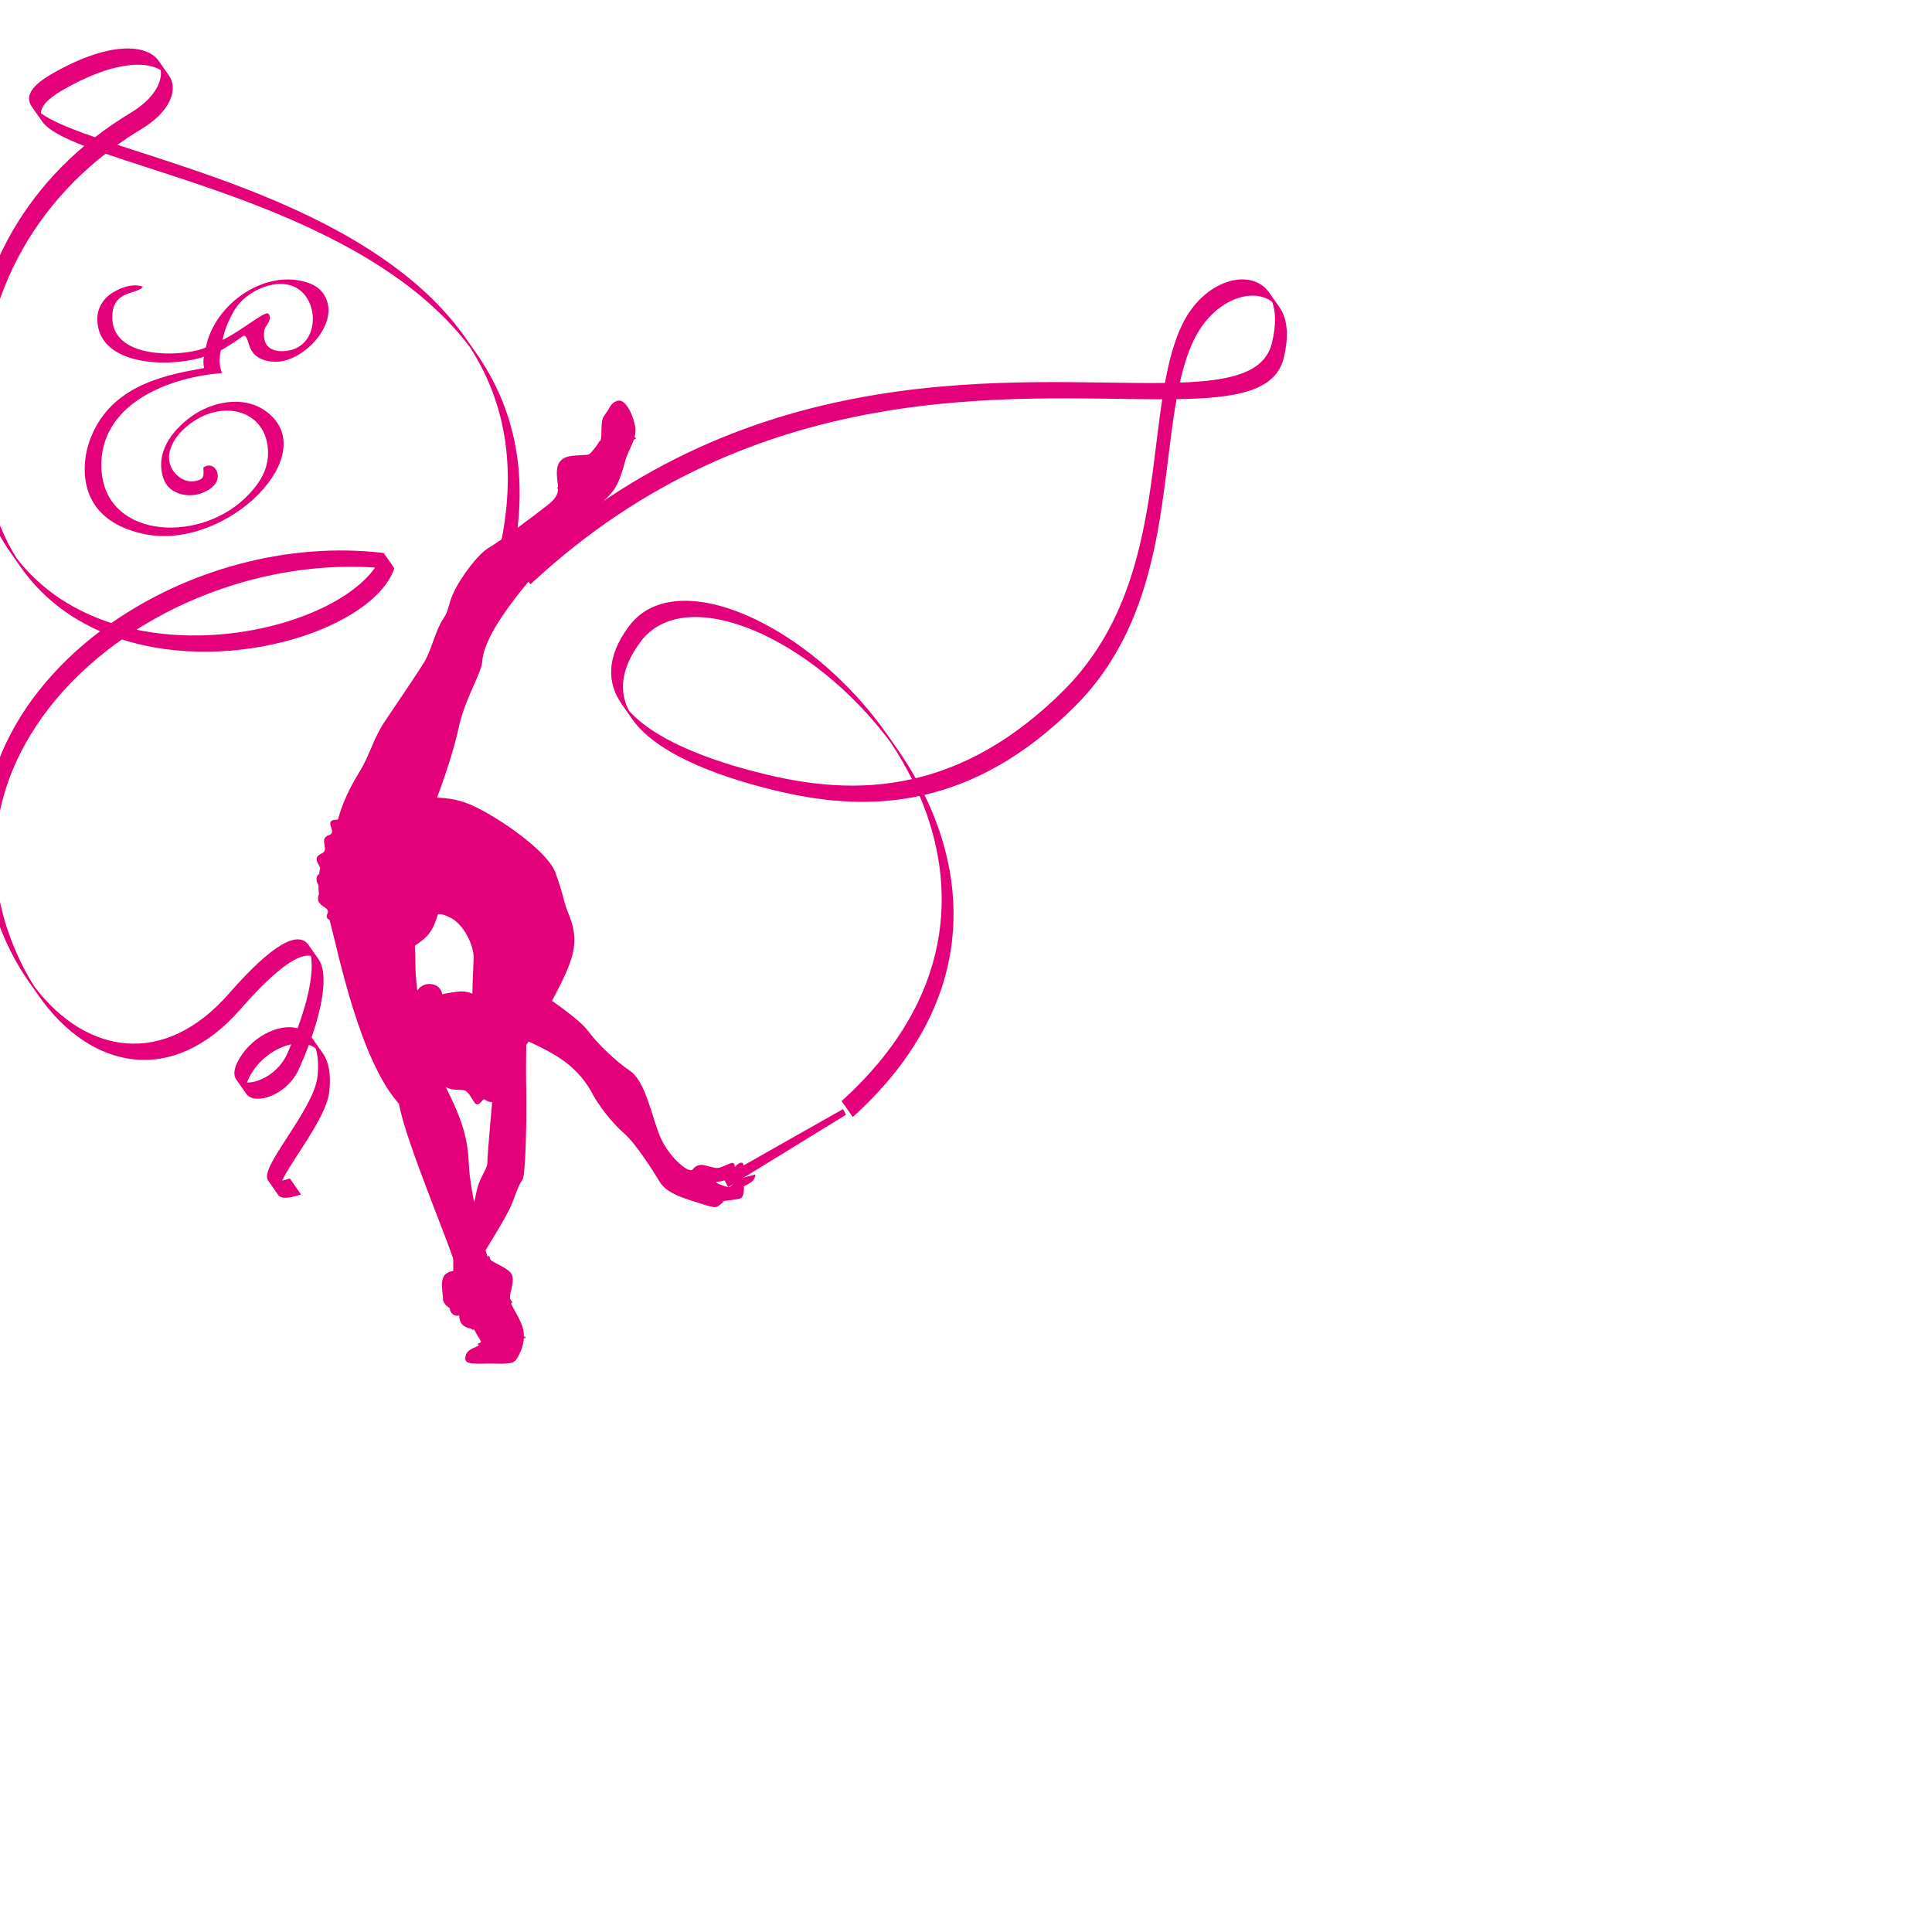
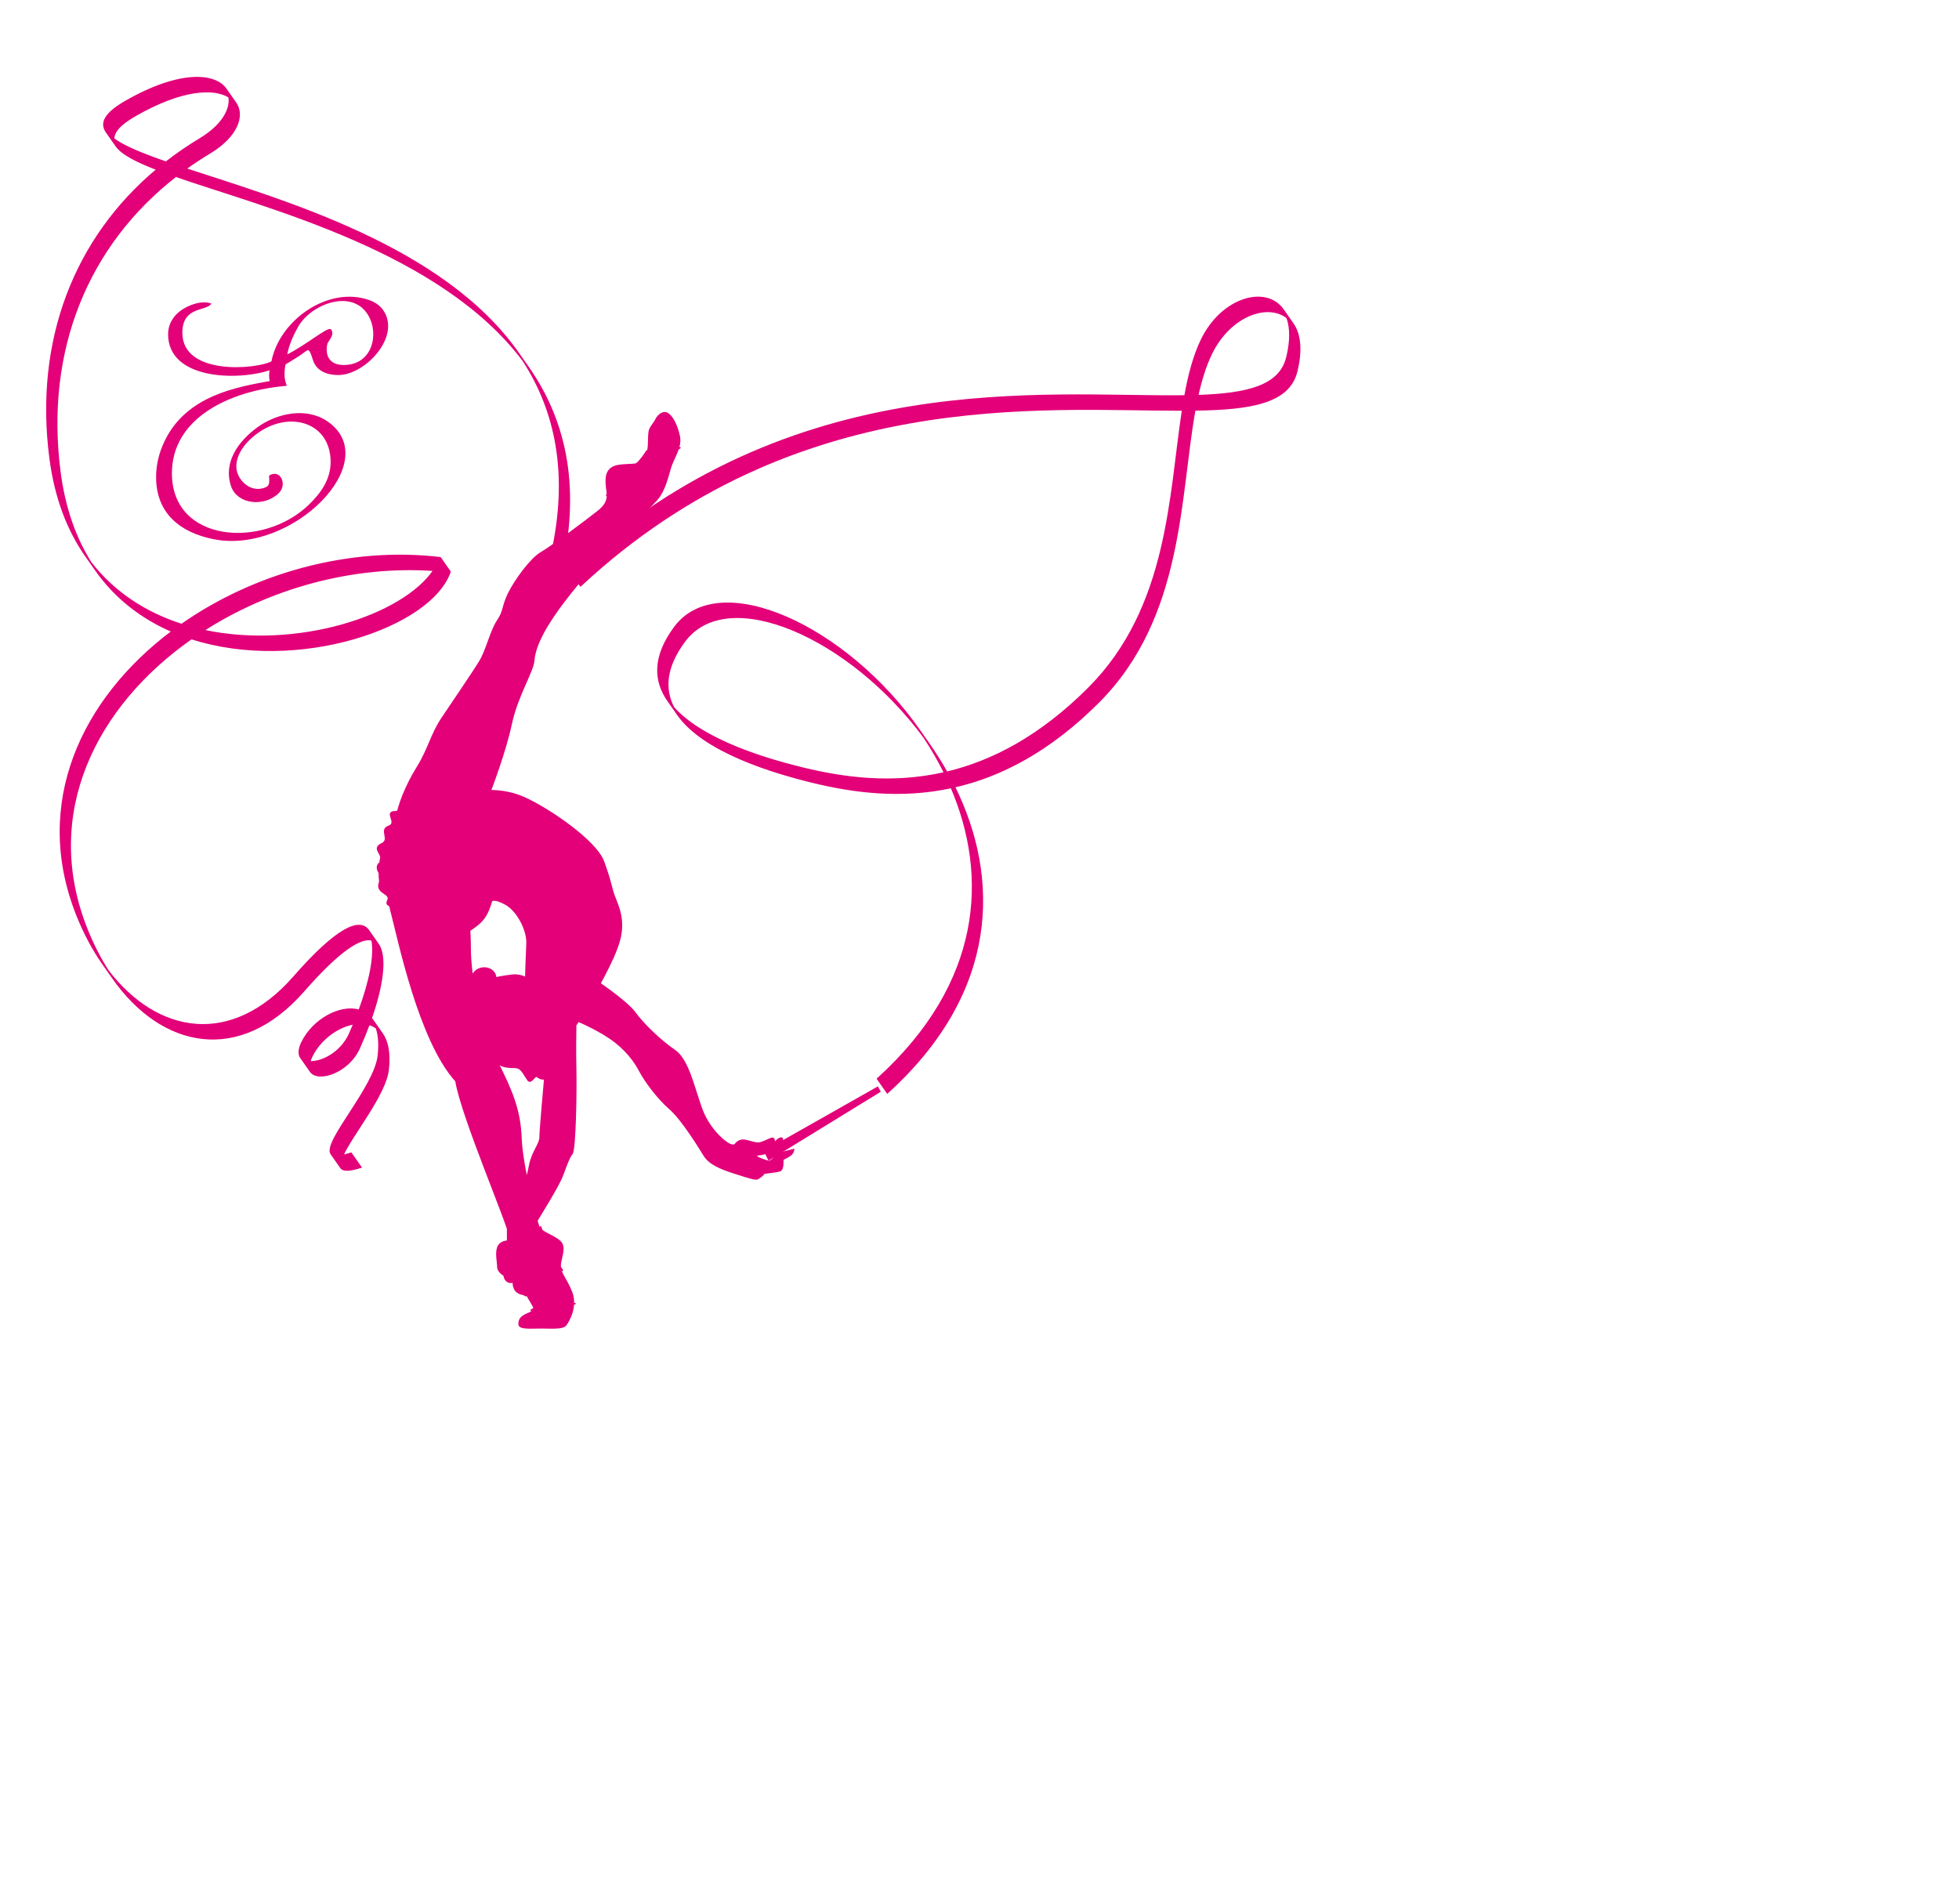
- <svg xmlns="http://www.w3.org/2000/svg" version="1.1" viewBox="52.863 9.426 264.735 264.287" role="img" aria-label="ELITE">
+ <svg xmlns="http://www.w3.org/2000/svg" version="1.1" viewBox="42 5 282 274" role="img" aria-label="ELITE">
  <g id="Layer1000">
    <path d=" M93.943,173.036 C92.252,173.573 91.386,173.547 91.085,173.117 L89.678,171.107 C88.498,169.422 95.95,161.548 96.466,156.993 C96.656,155.316 96.536,153.995 96.193,152.984 C95.866,152.748 95.504,152.575 95.119,152.462 C94.709,153.57 94.244,154.707 93.732,155.851 C92.119,159.455 87.761,160.757 86.718,159.267 L85.311,157.258 C84.986,156.793 84.983,156.057 85.486,155.034 C87.093,151.768 90.999,149.651 93.712,150.452 C95.237,146.327 95.996,142.595 95.563,140.319 C93.912,139.857 90.805,141.838 85.72,147.649 C76.478,158.213 65.316,155.895 58.228,145.772 L56.821,143.763 C55.407,141.743 54.155,139.413 53.112,136.812 C46.635,120.651 53.878,105.576 66.794,95.892 C62.505,94.041 58.654,91.169 55.749,87.019 L54.342,85.01 C51.785,81.358 49.96,76.72 49.21,70.926 C47.017,53.981 52.79,39.278 64.617,29.389 C61.643,28.247 59.541,27.166 58.731,26.009 L57.324,24 C56.41,22.694 57.138,21.293 60.102,19.597 C67.933,15.117 72.967,15.612 74.514,17.822 L75.921,19.831 C77.201,21.659 76.098,24.66 72.223,26.992 C71.009,27.723 69.841,28.494 68.719,29.305 C82.799,33.94 105.828,40.449 116.621,55.864 L118.028,57.873 C123.172,65.22 125.537,74.591 122.826,86.746 L121.419,84.737 C124.003,73.148 121.975,64.091 117.322,56.904 C105.466,41.13 80.648,34.987 67.305,30.365 C54.616,40.247 48.346,55.39 50.617,72.935 C51.298,78.199 52.867,82.51 55.066,85.993 C58.516,90.446 63.118,93.3 68.145,94.915 C78.536,87.64 92.222,83.747 105.373,85.298 L106.779,87.307 C104.017,95.288 84.822,101.83 69.552,96.924 C55.798,106.552 47.82,122.105 54.519,138.821 C55.388,140.989 56.403,142.969 57.535,144.738 C64.643,154.024 75.375,155.855 84.313,145.64 C90.524,138.542 93.784,137.158 95.045,138.96 L96.452,140.969 L96.635,141.28 C97.582,143.197 96.991,147.107 95.434,151.584 C95.497,151.661 95.559,151.74 95.617,151.824 L97.024,153.833 C97.777,154.908 98.146,156.587 97.873,159.002 C97.464,162.609 92.708,168.296 91.331,171.344 C91.675,171.278 92.074,171.174 92.536,171.027 L93.943,173.036 Z Z M65.898,28.355 C67.443,27.151 69.084,26.026 70.816,24.983 C73.968,23.086 75.286,20.747 74.979,18.956 C72.783,17.586 68.153,17.805 61.509,21.606 C59.293,22.874 58.327,23.977 58.362,24.999 C59.872,26.108 62.514,27.183 65.898,28.355 Z Z M104.457,87.094 C92.755,86.28 80.807,89.642 71.285,95.757 C84.733,98.672 100.047,93.69 104.457,87.094 Z Z M92.958,152.373 C90.627,152.769 88.106,154.579 86.893,157.043 C86.748,157.338 86.645,157.609 86.579,157.856 C88.318,157.975 91.106,156.566 92.325,153.842 C92.545,153.35 92.756,152.86 92.958,152.373 Z" style="stroke-width: 0.216; stroke: #e30079; stroke-dasharray: none; stroke-linecap: butt; stroke-linejoin: miter; fill-rule: evenodd; fill: #e30079; " id="path2" />
    <path d=" M124.164,87.315 C156.057,57.616 192.641,62.281 212.582,62.004 C213.129,58.983 213.843,56.25 214.951,53.949 C217.886,47.852 224.257,46.106 226.701,49.595 L228.108,51.605 C229.096,53.017 229.442,55.286 228.656,58.471 C227.55,62.958 222.166,63.9 213.989,64.013 C211.734,76.474 212.348,93.841 200.135,106.073 C193.037,113.181 186.006,116.756 179.385,118.267 C185.832,131.335 185.843,147.708 169.735,162.32 L168.328,160.31 C183.582,146.473 184.38,131.057 178.947,118.363 C171.579,119.948 164.73,119.005 158.878,117.574 C153.495,116.257 143.343,113.27 139.574,107.887 L138.167,105.878 C136.186,103.049 135.969,99.558 139.133,95.299 C145.509,86.721 163.814,95.098 174.331,110.117 L175.738,112.126 C176.651,113.431 177.505,114.786 178.288,116.184 C184.819,114.633 191.741,111.061 198.728,104.064 C210.293,92.481 210.356,76.293 212.244,64.027 C191.966,64.053 156.554,60.473 125.571,89.324 L124.164,87.315 Z Z M175.021,111.133 C164.409,96.744 146.773,88.922 140.54,97.309 C137.744,101.07 137.589,104.233 138.956,106.87 C143.201,111.631 152.429,114.331 157.471,115.564 C163.439,117.025 170.443,117.977 177.978,116.257 C177.103,114.484 176.109,112.772 175.021,111.133 Z Z M214.399,61.963 C221.554,61.727 226.227,60.607 227.25,56.462 C227.851,54.023 227.79,52.122 227.284,50.73 C224.45,48.499 219.005,50.458 216.357,55.958 C215.506,57.726 214.888,59.751 214.399,61.963 Z" style="stroke-width: 0.216; stroke: #e30079; stroke-dasharray: none; stroke-linecap: butt; stroke-linejoin: miter; fill-rule: evenodd; fill: #e30079; " id="path3" />
    <path d=" M112.602,118.787 C112.602,118.787 114.716,113.304 115.578,109.231 C116.439,105.159 118.713,101.688 118.83,100.084 C119.183,95.237 126.557,87.525 129.793,83.738 C131.634,81.584 135.197,78.431 136.49,76.983 C137.782,75.534 138.154,73.321 138.585,72.068 C139.016,70.815 140.094,69.293 139.78,67.825 C139.467,66.356 138.878,65.097 138.173,64.588 C137.469,64.079 136.685,64.862 136.45,65.371 C136.215,65.88 135.55,66.546 135.471,67.094 C135.191,69.058 135.891,70.516 133.625,71.774 C133.273,71.97 131.242,71.813 130.381,72.205 C129.519,72.597 129.206,73.282 129.284,74.653 C129.362,76.023 129.99,77.12 128.109,78.608 C126.228,80.096 121.394,83.707 119.906,84.568 C118.418,85.43 116.165,88.516 115.225,90.434 C114.285,92.353 114.619,92.901 113.64,94.35 C112.661,95.799 112.074,98.562 111.095,100.185 C110.116,101.808 107.197,106.059 105.631,108.409 C104.064,110.759 103.712,112.834 102.106,115.419 C100.501,118.004 99.287,120.941 99.013,123.094 C98.739,125.248 98.504,128.185 98.504,128.185 C98.504,128.185 100.971,123.447 104.809,122.037 C108.646,120.627 112.602,118.787 112.602,118.787 Z" style="stroke-width: 0.216; stroke: #e30079; stroke-dasharray: none; stroke-linecap: butt; stroke-linejoin: miter; fill-rule: evenodd; fill: #e30079; " id="path4" />
    <path d=" M120.157,147.471 C120.157,147.471 117.964,145.122 115.732,145.396 C114.261,145.576 113.624,145.723 113.36,145.802 C113.301,144.156 110.777,143.738 109.98,145.479 C109.646,146.206 107.814,148.61 110.473,149.19 C109.866,150.489 109.004,150.737 110.367,153.815 C111.729,156.894 113.184,157.935 114.148,158.365 C115.112,158.796 116.054,158.535 116.612,158.75 C117.169,158.964 117.652,160.011 118.022,160.502 C118.4,161.003 118.884,160.003 119.138,159.944 C119.393,159.885 119.57,160.296 120.157,160.316 C120.744,160.335 120.666,160.061 120.92,160.042 C121.175,160.022 122.585,160.198 123.231,159.905 C123.877,159.611 124.562,157.379 123.897,154.833 C123.231,152.288 120.157,147.471 120.157,147.471 Z" style="stroke-width: 0.216; stroke: #e30079; stroke-dasharray: none; stroke-linecap: butt; stroke-linejoin: miter; fill-rule: evenodd; fill: #e30079; " id="path5" />
    <path d=" M152.067,170.756 L168.338,161.542 L168.645,162.132 L152.681,171.937 L152.067,170.756 Z" style="stroke-width: 0.216; stroke: #e30079; stroke-dasharray: none; stroke-linecap: butt; stroke-linejoin: miter; fill-rule: evenodd; fill: #e30079; " id="path6" />
    <path d=" M124.169,151.531 C124.169,151.531 127.576,152.903 129.847,154.469 C132.118,156.036 133.372,157.786 134.116,159.208 C134.86,160.63 136.7,163.124 138.423,164.612 C140.146,166.1 142.613,170.094 143.357,171.308 C144.101,172.522 145.589,173.188 147.822,173.893 C150.054,174.598 150.798,174.872 151.15,174.637 C151.503,174.402 151.816,174.128 151.816,174.128 L150.759,174.01 C150.759,174.01 153.813,173.736 154.303,173.521 C154.792,173.305 154.675,171.915 154.675,171.915 C154.675,171.915 155.693,171.426 155.948,171.132 C156.202,170.838 156.241,170.506 156.241,170.506 L154.557,170.936 C154.557,170.936 154.734,169.135 154.577,168.9 C154.42,168.665 153.696,169.174 153.5,169.624 C153.304,170.075 153.265,170.486 153.324,170.877 C153.383,171.269 153.441,171.7 153.441,171.7 C153.441,171.7 153.011,172.111 152.834,172.189 C152.658,172.268 151.679,171.915 151.287,171.739 C150.896,171.563 150.72,171.289 150.72,171.289 C150.72,171.289 152.269,171.203 152.795,170.721 C153.321,170.238 153.339,170.041 153.419,169.833 C153.5,169.624 153.5,168.939 153.265,168.88 C153.03,168.822 152.384,169.213 151.875,169.389 C151.366,169.566 151.19,169.683 150.21,169.409 C149.232,169.135 148.859,169.037 148.331,169.311 C147.802,169.585 147.939,170.036 147.215,169.82 C146.49,169.605 144.062,167.686 142.927,164.475 C141.791,161.263 141.008,157.504 139.089,156.212 C137.17,154.919 134.585,152.452 133.371,150.768 C132.157,149.084 127.419,145.952 127.419,145.952 L124.169,151.531 Z" style="stroke-width: 0.216; stroke: #e30079; stroke-dasharray: none; stroke-linecap: butt; stroke-linejoin: miter; fill-rule: evenodd; fill: #e30079; " id="path7" />
    <path d=" M98.278,136.057 C99.394,140.247 102.312,154.716 107.638,160.624 C108.499,165.793 114.98,180.739 115.45,183.167 C115.92,185.595 116.586,188.884 117.212,190.216 C117.839,191.547 118.74,192.879 118.818,193.114 C118.896,193.349 118.975,193.74 117.996,194.132 C117.016,194.524 116.782,194.954 116.742,195.385 C116.703,195.816 116.593,196.246 118.861,196.168 C121.128,196.09 122.969,196.403 123.478,195.698 C123.987,194.993 125.045,192.957 124.261,190.999 C123.478,189.041 122.632,188.336 122.632,187.239 C122.632,186.143 123.509,184.616 122.632,183.754 C121.755,182.893 119.875,182.423 119.562,181.639 C119.249,180.856 117.153,172.985 116.996,168.912 C116.84,164.839 115.745,162.176 113.453,157.634 C111.162,153.091 109.675,145.886 109.675,141.421 C109.675,136.957 108.793,129.321 106.326,126.579 C102.21,122.006 96.318,128.695 98.278,136.057 Z" style="stroke-width: 0.216; stroke: #e30079; stroke-dasharray: none; stroke-linecap: butt; stroke-linejoin: miter; fill-rule: evenodd; fill: #e30079; " id="path8" />
    <path d=" M111.234,118.872 C113.444,118.708 115.492,118.986 117.36,119.804 C120.845,121.332 127.776,126.031 128.873,129.046 C129.969,132.062 129.93,132.688 130.4,133.981 C130.87,135.273 131.967,137.27 131.183,140.285 C130.4,143.301 127.346,148.393 126.523,149.763 C125.741,151.067 125.503,151.721 124.867,152.569 C124.843,153.883 124.811,156.467 124.866,158.895 C124.944,162.341 124.787,170.409 124.357,171.035 C123.926,171.662 123.848,171.818 122.986,174.129 C122.124,176.439 117.974,182.588 117.817,183.292 C117.66,183.997 117.817,184.193 117.817,185.29 C117.817,186.386 117.504,188.109 117.582,189.362 C117.66,190.615 117.954,191.779 117.602,191.486 C117.249,191.192 117.072,191.438 116.437,190.968 C115.802,190.498 115.898,189.48 115.898,189.48 C115.898,189.48 115.546,189.754 115.076,189.48 C114.606,189.206 114.567,188.579 114.567,188.579 C114.567,188.579 113.666,188.109 113.666,187.365 C113.666,186.621 113.353,185.486 113.666,184.585 C113.979,183.684 115.076,183.684 115.076,183.684 L115.076,181.961 C115.076,181.961 115.663,180.708 116.211,179.181 C116.76,177.653 117.876,174.923 118.229,172.887 C118.581,170.85 119.75,169.743 119.75,168.725 C119.75,167.707 120.392,160.63 120.392,160.63 C120.392,160.63 120.614,158.524 119.159,154.734 C117.122,149.428 117.776,144.77 117.869,140.677 C117.908,138.954 116.56,136.134 114.786,135.155 C113.013,134.176 112.739,134.725 112.739,134.725 C111.946,137.502 111.032,137.989 108.811,139.47 C107.673,140.228 104.953,140.349 105.07,139.47 C105.188,138.59 103.347,140.152 103.269,138.931 C103.19,137.71 101.193,138.731 101.272,137.71 C101.35,136.689 99.205,137.394 99.44,136.219 C99.675,135.044 97.232,135.867 97.827,134.653 C98.398,133.487 95.96,133.674 96.679,131.945 L96.679,131.945 C96.627,131.5 96.603,131.064 96.602,130.643 C96.318,130.237 96.212,129.698 96.553,129.327 C96.893,128.956 96.668,129.189 96.71,129.121 C96.746,128.873 96.791,128.637 96.844,128.416 C96.717,127.651 95.709,127.076 96.987,126.468 C98.266,125.86 96.573,124.439 97.956,123.962 C99.339,123.485 97.296,121.905 98.823,121.866 C100.35,121.827 99.865,119.806 101.663,120.065 C103.462,120.323 102.126,118.655 103.715,118.968 C105.305,119.281 105.413,117.301 106.754,118.15 C108.106,119.006 111.207,118.738 111.234,118.872 Z Z M124.883,151.802 C124.907,151.67 124.934,151.532 124.962,151.388 C124.938,151.488 124.913,151.587 124.885,151.69 L124.883,151.802 Z" style="stroke-width: 0.216; stroke: #e30079; stroke-dasharray: none; stroke-linecap: butt; stroke-linejoin: miter; fill-rule: evenodd; fill: #e30079; " id="path9" />
    <path d=" M129.272,76.382 C129.272,76.382 131.957,73.364 133.229,72.206 C134.5,71.048 135.087,69.952 135.087,69.952 C136.122,70.115 139.226,70.074 139.947,69.404" style="stroke-width: 0.216; stroke: #e30079; stroke-dasharray: none; stroke-linecap: butt; stroke-linejoin: miter; fill-rule: evenodd; fill: #e30079; " id="path10" />
    <path d=" M124.852,192.694 C123.817,192.531 119.109,193.002 118.388,193.673" style="stroke-width: 0.216; stroke: #e30079; stroke-dasharray: none; stroke-linecap: butt; stroke-linejoin: miter; fill-rule: evenodd; fill: #e30079; " id="path11" />
    <path d=" M122.999,187.954 C121.665,185.981 120.49,183.815 119.788,181.532" style="stroke-width: 0.216; stroke: #e30079; stroke-dasharray: none; stroke-linecap: butt; stroke-linejoin: miter; fill-rule: evenodd; fill: #e30079; " id="path12" />
    <path d=" M95.16,48.32 C96.088,48.655 96.775,49.195 97.221,49.94 C99.438,53.648 94.402,58.883 90.704,58.883 C89.138,58.883 87.626,58.35 87.138,56.759 C86.462,54.552 86.322,55.324 85.022,56.144 C84.062,56.75 83.705,56.996 83.037,57.362 C82.901,57.659 82.849,58.484 82.849,58.938 C82.849,59.386 82.942,59.889 83.128,60.447 C75.011,61.152 66.639,65.113 66.639,73.134 C66.639,83.276 79.881,84.173 86.526,77.745 C88.282,76.046 89.701,74.057 89.701,71.513 C89.701,65.228 82.662,63.597 77.835,68.272 C76.361,69.7 75.194,71.957 76.443,73.889 C77.269,75.166 78.701,75.865 80.203,75.286 C81.045,74.961 80.844,74.286 80.844,73.525 C82.295,72.652 83.254,74.764 82.041,75.928 C79.956,77.93 76.196,77.478 75.357,74.95 C74.218,71.523 76.45,68.557 79.089,66.623 C81.874,64.582 86.095,63.691 89.088,65.757 C97.262,71.397 83.971,84.737 72.794,82.523 C67.929,81.56 64.578,78.776 64.578,73.693 C64.578,71.979 64.967,70.293 65.747,68.635 C68.862,62.012 76.163,60.815 80.955,59.944 C80.807,59.36 80.809,58.761 80.948,58.15 C76.197,59.769 66.305,59.535 66.305,53.126 C66.305,52.157 66.639,51.282 67.307,50.499 C68.312,49.324 70.737,48.256 72.265,48.767 C71.352,49.682 68.143,49.143 68.143,52.903 C68.143,59.273 79.025,58.28 81.171,57.094 C82.293,51.162 89.317,46.209 95.16,48.32 Z Z M84.827,51.98 C84.14,53.191 83.47,54.638 83.21,56.203 C85.818,54.99 89.272,52.065 89.59,52.511 C90.01,53.102 89.427,53.755 89.088,54.3 C88.977,54.598 88.921,54.933 88.921,55.306 C88.921,56.915 89.975,57.653 91.484,57.653 C95.662,57.653 96.731,53.189 95.136,50.398 C92.817,46.338 86.733,48.62 84.827,51.98 Z" style="stroke-width: 0.216; stroke: #e30079; stroke-dasharray: none; stroke-linecap: butt; stroke-linejoin: miter; fill-rule: evenodd; fill: #e30079; " id="path13" />
  </g>
</svg>
